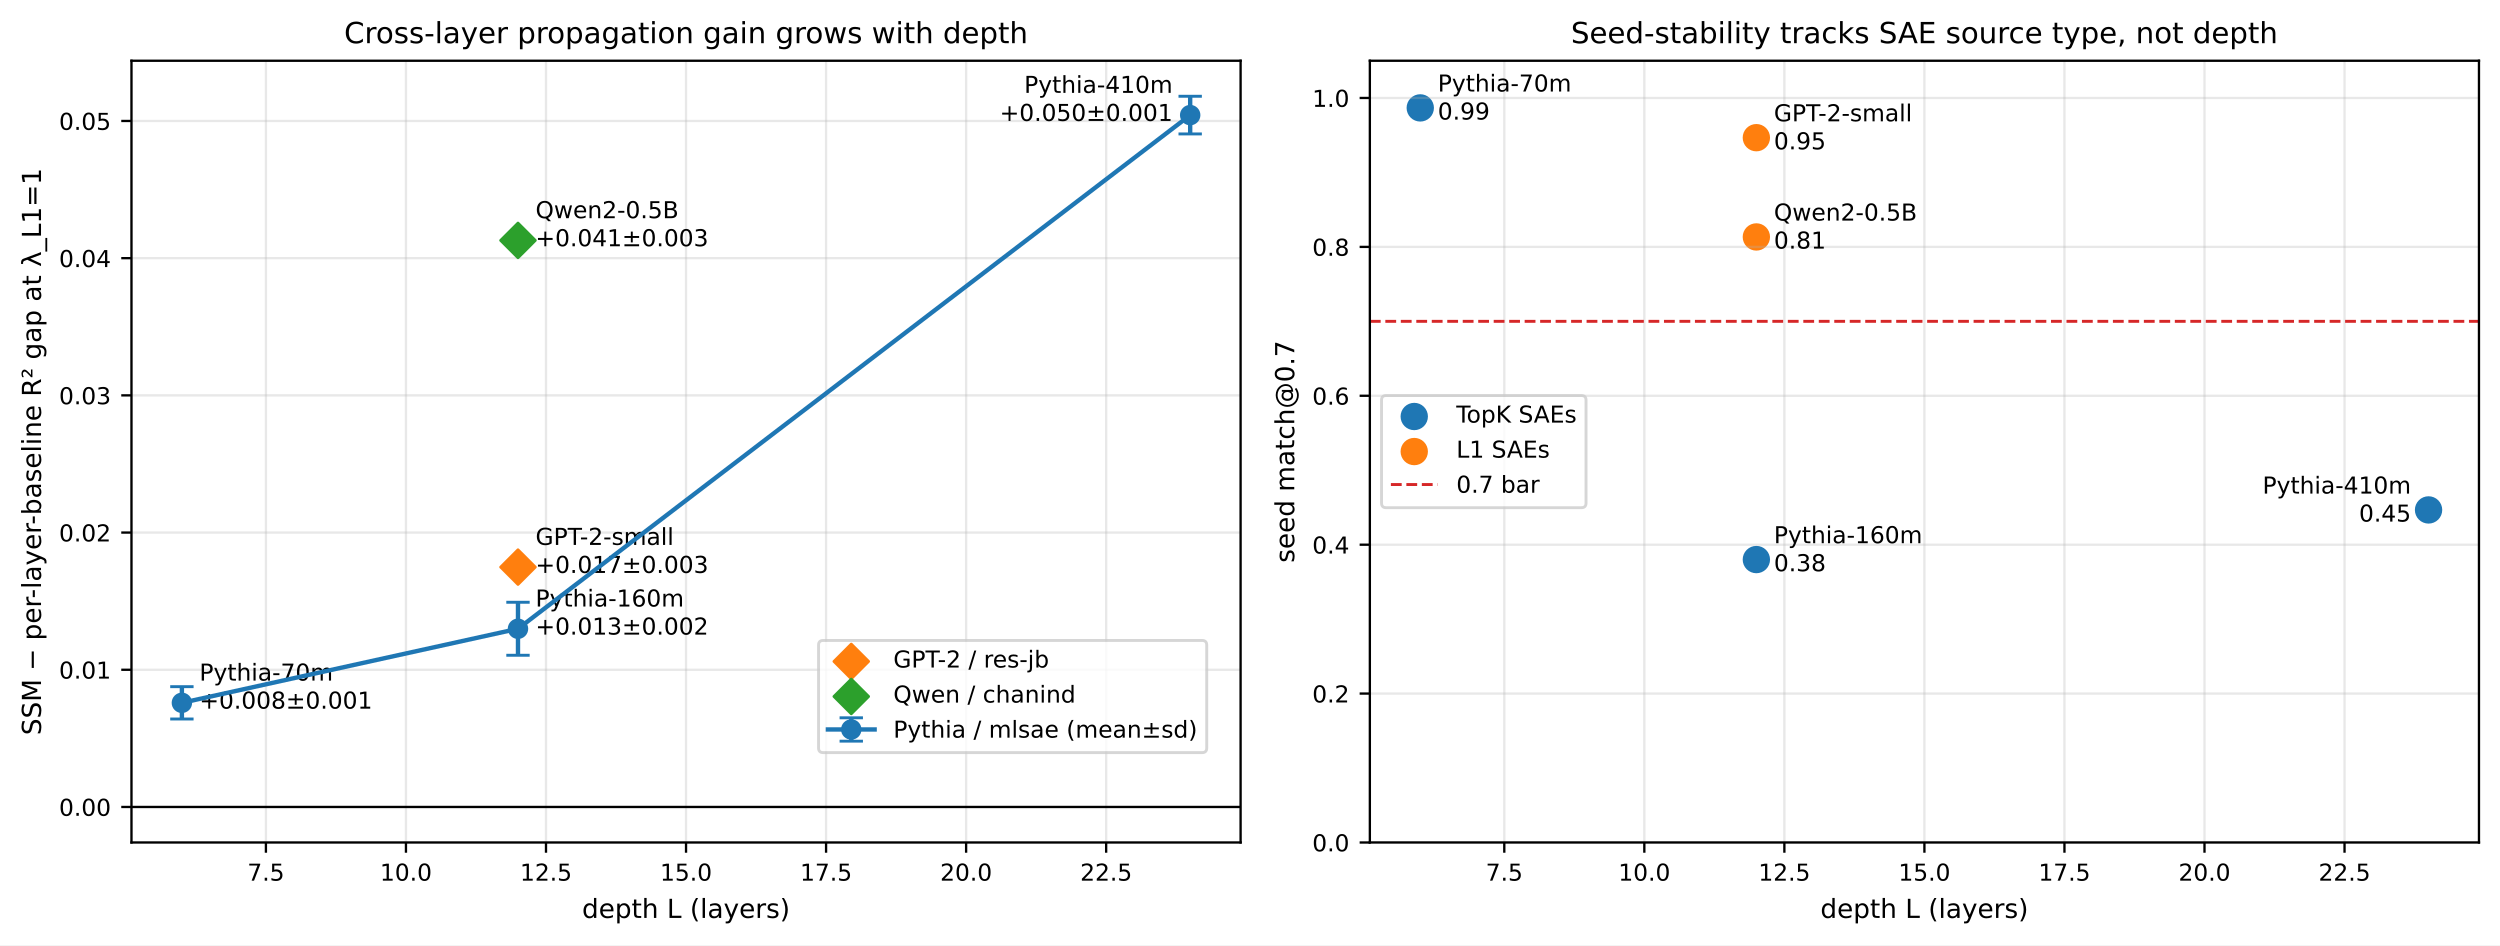
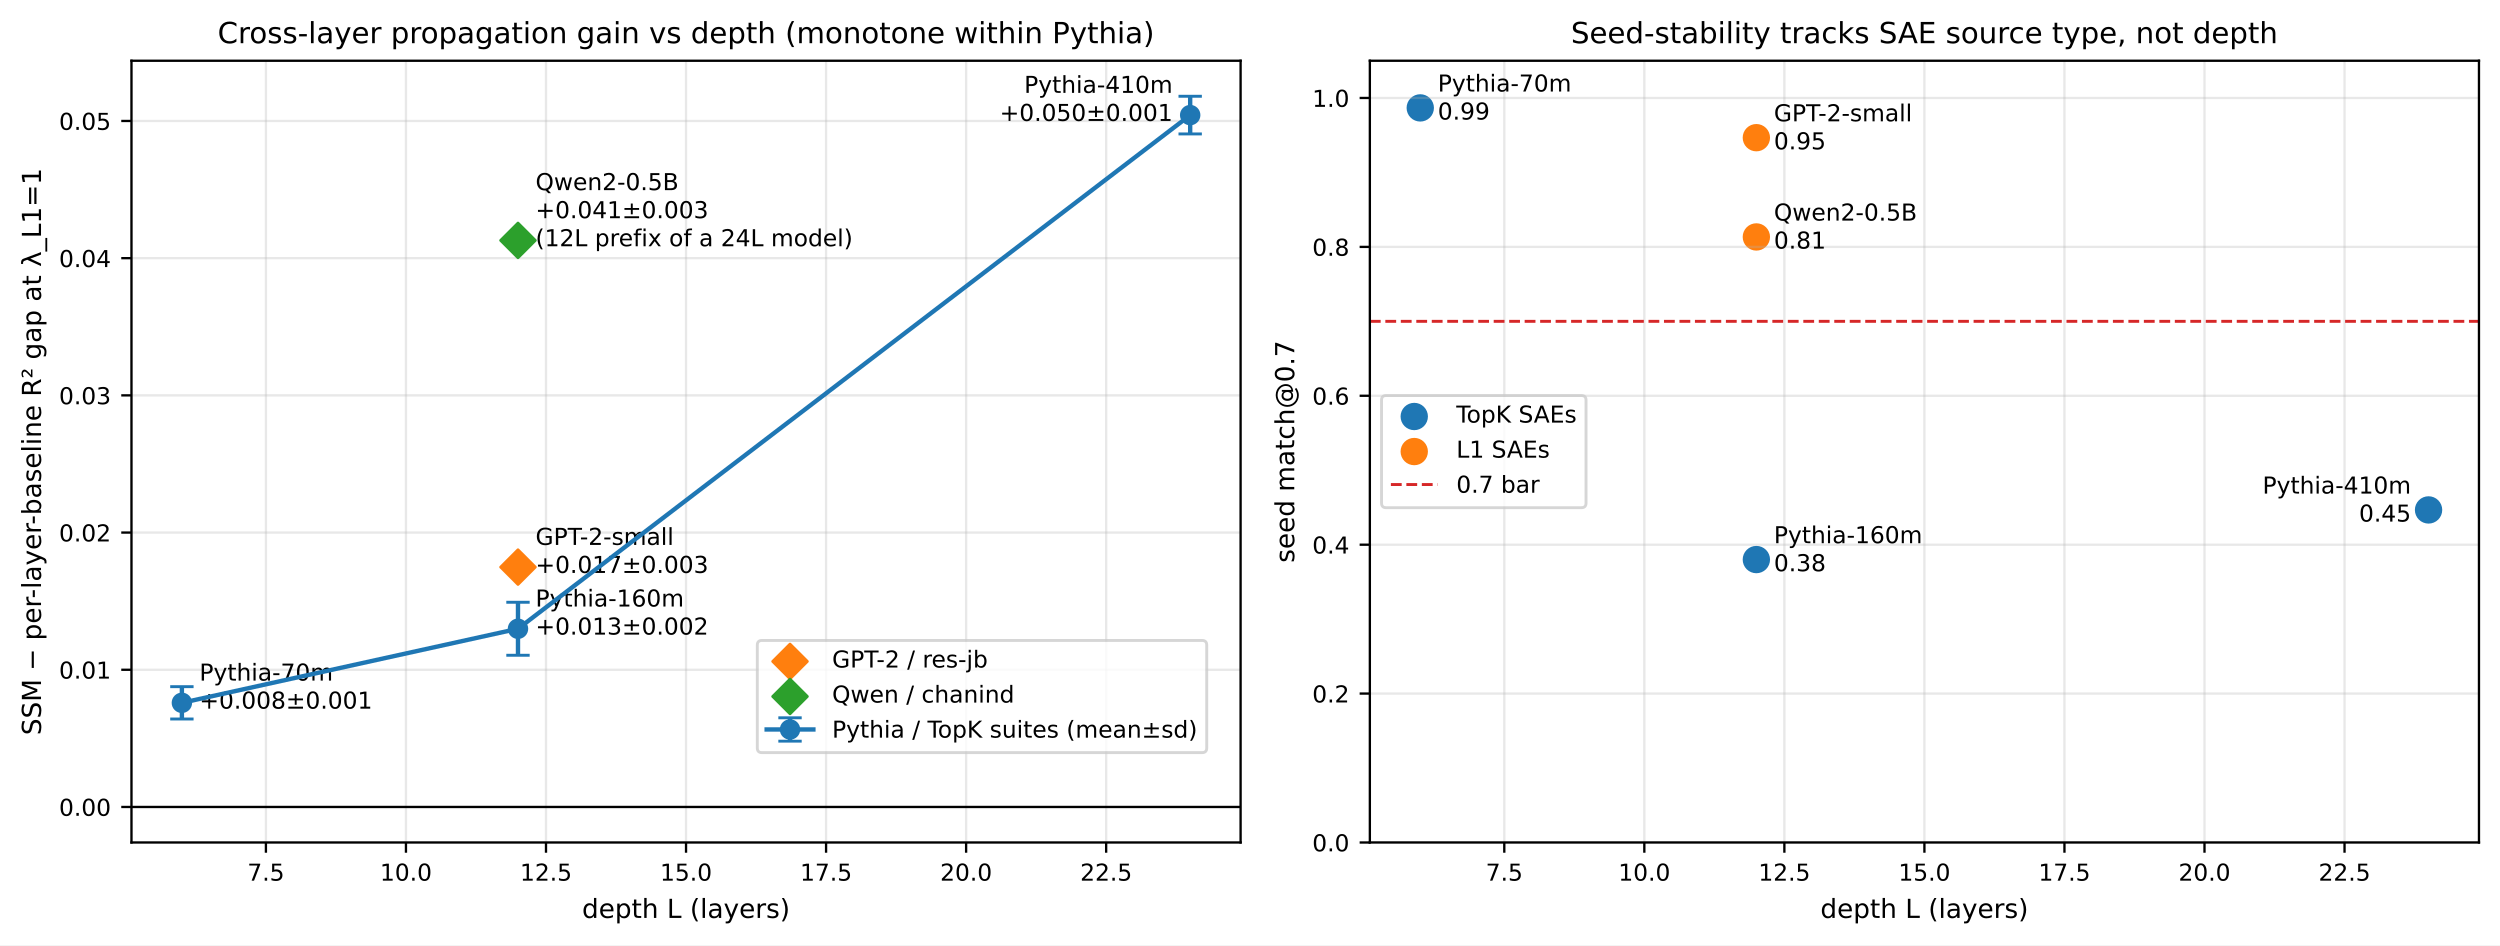
<svg xmlns="http://www.w3.org/2000/svg" xmlns:xlink="http://www.w3.org/1999/xlink" width="855.924pt" height="323.639pt" viewBox="0 0 855.924 323.639" version="1.1">
  <defs>
    <style type="text/css">*{stroke-linejoin: round; stroke-linecap: butt}</style>
  </defs>
  <g id="figure_1">
    <g id="patch_1">
      <path d="M 0 323.639  L 855.924 323.639  L 855.924 0  L 0 0  z " style="fill: #ffffff" />
    </g>
    <g id="axes_1">
      <g id="patch_2">
        <path d="M 45.013 288.439  L 424.742 288.439  L 424.742 20.798  L 45.013 20.798  z " style="fill: #ffffff" />
      </g>
      <g id="matplotlib.axis_1">
        <g id="xtick_1">
          <g id="line2d_1">
            <path d="M 91.041 288.439  L 91.041 20.798  " clip-path="url(#pa5ea09bfef)" style="fill: none; stroke: #b0b0b0; stroke-opacity: 0.3; stroke-width: 0.8; stroke-linecap: square" />
          </g>
          <g id="line2d_2">
            <defs>
              <path id="m513581c044" d="M 0 0  L 0 3.5  " style="stroke: #000000; stroke-width: 0.8" />
            </defs>
            <g>
              <use xlink:href="#m513581c044" x="91.041" y="288.439" style="stroke: #000000; stroke-width: 0.8" />
            </g>
          </g>
          <g id="text_1">
            <text style="font-size: 8px; font-family: 'DejaVu Sans', 'Bitstream Vera Sans', 'Computer Modern Sans Serif', 'Lucida Grande', 'Verdana', 'Geneva', 'Lucid', 'Arial', 'Helvetica', 'Avant Garde', sans-serif; text-anchor: middle" x="91.041" y="301.517" transform="rotate(-0 91.04094 301.5168)">7.5</text>
          </g>
        </g>
        <g id="xtick_2">
          <g id="line2d_3">
            <path d="M 138.986 288.439  L 138.986 20.798  " clip-path="url(#pa5ea09bfef)" style="fill: none; stroke: #b0b0b0; stroke-opacity: 0.3; stroke-width: 0.8; stroke-linecap: square" />
          </g>
          <g id="line2d_4">
            <g>
              <use xlink:href="#m513581c044" x="138.986" y="288.439" style="stroke: #000000; stroke-width: 0.8" />
            </g>
          </g>
          <g id="text_2">
            <text style="font-size: 8px; font-family: 'DejaVu Sans', 'Bitstream Vera Sans', 'Computer Modern Sans Serif', 'Lucida Grande', 'Verdana', 'Geneva', 'Lucid', 'Arial', 'Helvetica', 'Avant Garde', sans-serif; text-anchor: middle" x="138.986" y="301.517" transform="rotate(-0 138.9865 301.5168)">10.0</text>
          </g>
        </g>
        <g id="xtick_3">
          <g id="line2d_5">
            <path d="M 186.932 288.439  L 186.932 20.798  " clip-path="url(#pa5ea09bfef)" style="fill: none; stroke: #b0b0b0; stroke-opacity: 0.3; stroke-width: 0.8; stroke-linecap: square" />
          </g>
          <g id="line2d_6">
            <g>
              <use xlink:href="#m513581c044" x="186.932" y="288.439" style="stroke: #000000; stroke-width: 0.8" />
            </g>
          </g>
          <g id="text_3">
            <text style="font-size: 8px; font-family: 'DejaVu Sans', 'Bitstream Vera Sans', 'Computer Modern Sans Serif', 'Lucida Grande', 'Verdana', 'Geneva', 'Lucid', 'Arial', 'Helvetica', 'Avant Garde', sans-serif; text-anchor: middle" x="186.932" y="301.517" transform="rotate(-0 186.932 301.5168)">12.5</text>
          </g>
        </g>
        <g id="xtick_4">
          <g id="line2d_7">
            <path d="M 234.878 288.439  L 234.878 20.798  " clip-path="url(#pa5ea09bfef)" style="fill: none; stroke: #b0b0b0; stroke-opacity: 0.3; stroke-width: 0.8; stroke-linecap: square" />
          </g>
          <g id="line2d_8">
            <g>
              <use xlink:href="#m513581c044" x="234.878" y="288.439" style="stroke: #000000; stroke-width: 0.8" />
            </g>
          </g>
          <g id="text_4">
            <text style="font-size: 8px; font-family: 'DejaVu Sans', 'Bitstream Vera Sans', 'Computer Modern Sans Serif', 'Lucida Grande', 'Verdana', 'Geneva', 'Lucid', 'Arial', 'Helvetica', 'Avant Garde', sans-serif; text-anchor: middle" x="234.878" y="301.517" transform="rotate(-0 234.8776 301.5168)">15.0</text>
          </g>
        </g>
        <g id="xtick_5">
          <g id="line2d_9">
            <path d="M 282.823 288.439  L 282.823 20.798  " clip-path="url(#pa5ea09bfef)" style="fill: none; stroke: #b0b0b0; stroke-opacity: 0.3; stroke-width: 0.8; stroke-linecap: square" />
          </g>
          <g id="line2d_10">
            <g>
              <use xlink:href="#m513581c044" x="282.823" y="288.439" style="stroke: #000000; stroke-width: 0.8" />
            </g>
          </g>
          <g id="text_5">
            <text style="font-size: 8px; font-family: 'DejaVu Sans', 'Bitstream Vera Sans', 'Computer Modern Sans Serif', 'Lucida Grande', 'Verdana', 'Geneva', 'Lucid', 'Arial', 'Helvetica', 'Avant Garde', sans-serif; text-anchor: middle" x="282.823" y="301.517" transform="rotate(-0 282.8232 301.5168)">17.5</text>
          </g>
        </g>
        <g id="xtick_6">
          <g id="line2d_11">
            <path d="M 330.769 288.439  L 330.769 20.798  " clip-path="url(#pa5ea09bfef)" style="fill: none; stroke: #b0b0b0; stroke-opacity: 0.3; stroke-width: 0.8; stroke-linecap: square" />
          </g>
          <g id="line2d_12">
            <g>
              <use xlink:href="#m513581c044" x="330.769" y="288.439" style="stroke: #000000; stroke-width: 0.8" />
            </g>
          </g>
          <g id="text_6">
            <text style="font-size: 8px; font-family: 'DejaVu Sans', 'Bitstream Vera Sans', 'Computer Modern Sans Serif', 'Lucida Grande', 'Verdana', 'Geneva', 'Lucid', 'Arial', 'Helvetica', 'Avant Garde', sans-serif; text-anchor: middle" x="330.769" y="301.517" transform="rotate(-0 330.7687 301.5168)">20.0</text>
          </g>
        </g>
        <g id="xtick_7">
          <g id="line2d_13">
            <path d="M 378.714 288.439  L 378.714 20.798  " clip-path="url(#pa5ea09bfef)" style="fill: none; stroke: #b0b0b0; stroke-opacity: 0.3; stroke-width: 0.8; stroke-linecap: square" />
          </g>
          <g id="line2d_14">
            <g>
              <use xlink:href="#m513581c044" x="378.714" y="288.439" style="stroke: #000000; stroke-width: 0.8" />
            </g>
          </g>
          <g id="text_7">
            <text style="font-size: 8px; font-family: 'DejaVu Sans', 'Bitstream Vera Sans', 'Computer Modern Sans Serif', 'Lucida Grande', 'Verdana', 'Geneva', 'Lucid', 'Arial', 'Helvetica', 'Avant Garde', sans-serif; text-anchor: middle" x="378.714" y="301.517" transform="rotate(-0 378.7143 301.5168)">22.5</text>
          </g>
        </g>
        <g id="text_8">
          <text style="font-size: 9px; font-family: 'DejaVu Sans', 'Bitstream Vera Sans', 'Computer Modern Sans Serif', 'Lucida Grande', 'Verdana', 'Geneva', 'Lucid', 'Arial', 'Helvetica', 'Avant Garde', sans-serif; text-anchor: middle" x="234.878" y="314.277" transform="rotate(-0 234.8776 314.2773)">depth L (layers)</text>
        </g>
      </g>
      <g id="matplotlib.axis_2">
        <g id="ytick_1">
          <g id="line2d_15">
            <path d="M 45.013 276.273  L 424.742 276.273  " clip-path="url(#pa5ea09bfef)" style="fill: none; stroke: #b0b0b0; stroke-opacity: 0.3; stroke-width: 0.8; stroke-linecap: square" />
          </g>
          <g id="line2d_16">
            <defs>
              <path id="m32dd1cf0d6" d="M 0 0  L -3.5 0  " style="stroke: #000000; stroke-width: 0.8" />
            </defs>
            <g>
              <use xlink:href="#m32dd1cf0d6" x="45.013" y="276.273" style="stroke: #000000; stroke-width: 0.8" />
            </g>
          </g>
          <g id="text_9">
            <text style="font-size: 8px; font-family: 'DejaVu Sans', 'Bitstream Vera Sans', 'Computer Modern Sans Serif', 'Lucida Grande', 'Verdana', 'Geneva', 'Lucid', 'Arial', 'Helvetica', 'Avant Garde', sans-serif; text-anchor: end" x="38.013" y="279.312" transform="rotate(-0 38.0132 279.3123)">0.00</text>
          </g>
        </g>
        <g id="ytick_2">
          <g id="line2d_17">
            <path d="M 45.013 229.303  L 424.742 229.303  " clip-path="url(#pa5ea09bfef)" style="fill: none; stroke: #b0b0b0; stroke-opacity: 0.3; stroke-width: 0.8; stroke-linecap: square" />
          </g>
          <g id="line2d_18">
            <g>
              <use xlink:href="#m32dd1cf0d6" x="45.013" y="229.303" style="stroke: #000000; stroke-width: 0.8" />
            </g>
          </g>
          <g id="text_10">
            <text style="font-size: 8px; font-family: 'DejaVu Sans', 'Bitstream Vera Sans', 'Computer Modern Sans Serif', 'Lucida Grande', 'Verdana', 'Geneva', 'Lucid', 'Arial', 'Helvetica', 'Avant Garde', sans-serif; text-anchor: end" x="38.013" y="232.342" transform="rotate(-0 38.0132 232.3422)">0.01</text>
          </g>
        </g>
        <g id="ytick_3">
          <g id="line2d_19">
            <path d="M 45.013 182.333  L 424.742 182.333  " clip-path="url(#pa5ea09bfef)" style="fill: none; stroke: #b0b0b0; stroke-opacity: 0.3; stroke-width: 0.8; stroke-linecap: square" />
          </g>
          <g id="line2d_20">
            <g>
              <use xlink:href="#m32dd1cf0d6" x="45.013" y="182.333" style="stroke: #000000; stroke-width: 0.8" />
            </g>
          </g>
          <g id="text_11">
            <text style="font-size: 8px; font-family: 'DejaVu Sans', 'Bitstream Vera Sans', 'Computer Modern Sans Serif', 'Lucida Grande', 'Verdana', 'Geneva', 'Lucid', 'Arial', 'Helvetica', 'Avant Garde', sans-serif; text-anchor: end" x="38.013" y="185.372" transform="rotate(-0 38.0132 185.3722)">0.02</text>
          </g>
        </g>
        <g id="ytick_4">
          <g id="line2d_21">
            <path d="M 45.013 135.363  L 424.742 135.363  " clip-path="url(#pa5ea09bfef)" style="fill: none; stroke: #b0b0b0; stroke-opacity: 0.3; stroke-width: 0.8; stroke-linecap: square" />
          </g>
          <g id="line2d_22">
            <g>
              <use xlink:href="#m32dd1cf0d6" x="45.013" y="135.363" style="stroke: #000000; stroke-width: 0.8" />
            </g>
          </g>
          <g id="text_12">
            <text style="font-size: 8px; font-family: 'DejaVu Sans', 'Bitstream Vera Sans', 'Computer Modern Sans Serif', 'Lucida Grande', 'Verdana', 'Geneva', 'Lucid', 'Arial', 'Helvetica', 'Avant Garde', sans-serif; text-anchor: end" x="38.013" y="138.402" transform="rotate(-0 38.0132 138.4022)">0.03</text>
          </g>
        </g>
        <g id="ytick_5">
          <g id="line2d_23">
            <path d="M 45.013 88.393  L 424.742 88.393  " clip-path="url(#pa5ea09bfef)" style="fill: none; stroke: #b0b0b0; stroke-opacity: 0.3; stroke-width: 0.8; stroke-linecap: square" />
          </g>
          <g id="line2d_24">
            <g>
              <use xlink:href="#m32dd1cf0d6" x="45.013" y="88.393" style="stroke: #000000; stroke-width: 0.8" />
            </g>
          </g>
          <g id="text_13">
            <text style="font-size: 8px; font-family: 'DejaVu Sans', 'Bitstream Vera Sans', 'Computer Modern Sans Serif', 'Lucida Grande', 'Verdana', 'Geneva', 'Lucid', 'Arial', 'Helvetica', 'Avant Garde', sans-serif; text-anchor: end" x="38.013" y="91.432" transform="rotate(-0 38.0132 91.43219)">0.04</text>
          </g>
        </g>
        <g id="ytick_6">
          <g id="line2d_25">
            <path d="M 45.013 41.423  L 424.742 41.423  " clip-path="url(#pa5ea09bfef)" style="fill: none; stroke: #b0b0b0; stroke-opacity: 0.3; stroke-width: 0.8; stroke-linecap: square" />
          </g>
          <g id="line2d_26">
            <g>
              <use xlink:href="#m32dd1cf0d6" x="45.013" y="41.423" style="stroke: #000000; stroke-width: 0.8" />
            </g>
          </g>
          <g id="text_14">
            <text style="font-size: 8px; font-family: 'DejaVu Sans', 'Bitstream Vera Sans', 'Computer Modern Sans Serif', 'Lucida Grande', 'Verdana', 'Geneva', 'Lucid', 'Arial', 'Helvetica', 'Avant Garde', sans-serif; text-anchor: end" x="38.013" y="44.462" transform="rotate(-0 38.0132 44.46216)">0.05</text>
          </g>
        </g>
        <g id="text_15">
          <text style="font-size: 9px; font-family: 'DejaVu Sans', 'Bitstream Vera Sans', 'Computer Modern Sans Serif', 'Lucida Grande', 'Verdana', 'Geneva', 'Lucid', 'Arial', 'Helvetica', 'Avant Garde', sans-serif; text-anchor: middle" x="14.039" y="154.619" transform="rotate(-90 14.03859 154.6186)">SSM − per-layer-baseline R² gap at λ_L1=1</text>
        </g>
      </g>
      <g id="line2d_27">
        <path d="M 45.013 276.273  L 424.742 276.273  " clip-path="url(#pa5ea09bfef)" style="fill: none; stroke: #000000; stroke-width: 0.8; stroke-linecap: square" />
      </g>
      <g id="patch_3">
        <path d="M 45.013 288.439  L 45.013 20.798  " style="fill: none; stroke: #000000; stroke-width: 0.8; stroke-linejoin: miter; stroke-linecap: square" />
      </g>
      <g id="patch_4">
        <path d="M 424.742 288.439  L 424.742 20.798  " style="fill: none; stroke: #000000; stroke-width: 0.8; stroke-linejoin: miter; stroke-linecap: square" />
      </g>
      <g id="patch_5">
        <path d="M 45.013 288.439  L 424.742 288.439  " style="fill: none; stroke: #000000; stroke-width: 0.8; stroke-linejoin: miter; stroke-linecap: square" />
      </g>
      <g id="patch_6">
        <path d="M 45.013 20.798  L 424.742 20.798  " style="fill: none; stroke: #000000; stroke-width: 0.8; stroke-linejoin: miter; stroke-linecap: square" />
      </g>
      <g id="LineCollection_1">
        <path d="M 62.274 246.16  L 62.274 235.085  " clip-path="url(#pa5ea09bfef)" style="fill: none; stroke: #1f77b4; stroke-width: 1.5" />
        <path d="M 177.343 224.342  L 177.343 206.193  " clip-path="url(#pa5ea09bfef)" style="fill: none; stroke: #1f77b4; stroke-width: 1.5" />
        <path d="M 407.482 45.85  L 407.482 32.964  " clip-path="url(#pa5ea09bfef)" style="fill: none; stroke: #1f77b4; stroke-width: 1.5" />
      </g>
      <g id="line2d_28">
        <defs>
          <path id="m0ebf2814c3" d="M 4 0  L -4 -0  " style="stroke: #1f77b4" />
        </defs>
        <g clip-path="url(#pa5ea09bfef)">
          <use xlink:href="#m0ebf2814c3" x="62.274" y="246.16" style="fill: #1f77b4; stroke: #1f77b4" />
          <use xlink:href="#m0ebf2814c3" x="177.343" y="224.342" style="fill: #1f77b4; stroke: #1f77b4" />
          <use xlink:href="#m0ebf2814c3" x="407.482" y="45.85" style="fill: #1f77b4; stroke: #1f77b4" />
        </g>
      </g>
      <g id="line2d_29">
        <g clip-path="url(#pa5ea09bfef)">
          <use xlink:href="#m0ebf2814c3" x="62.274" y="235.085" style="fill: #1f77b4; stroke: #1f77b4" />
          <use xlink:href="#m0ebf2814c3" x="177.343" y="206.193" style="fill: #1f77b4; stroke: #1f77b4" />
          <use xlink:href="#m0ebf2814c3" x="407.482" y="32.964" style="fill: #1f77b4; stroke: #1f77b4" />
        </g>
      </g>
      <g id="text_16">
        <text style="font-size: 8px; font-family: 'DejaVu Sans', 'Bitstream Vera Sans', 'Computer Modern Sans Serif', 'Lucida Grande', 'Verdana', 'Geneva', 'Lucid', 'Arial', 'Helvetica', 'Avant Garde', sans-serif" transform="translate(68.2736 233.0206)">Pythia-70m</text>
        <text style="font-size: 8px; font-family: 'DejaVu Sans', 'Bitstream Vera Sans', 'Computer Modern Sans Serif', 'Lucida Grande', 'Verdana', 'Geneva', 'Lucid', 'Arial', 'Helvetica', 'Avant Garde', sans-serif" transform="translate(68.2736 242.6222)">+0.008±0.001</text>
      </g>
      <g id="text_17">
        <text style="font-size: 8px; font-family: 'DejaVu Sans', 'Bitstream Vera Sans', 'Computer Modern Sans Serif', 'Lucida Grande', 'Verdana', 'Geneva', 'Lucid', 'Arial', 'Helvetica', 'Avant Garde', sans-serif" transform="translate(183.3429 186.5589)">GPT-2-small</text>
        <text style="font-size: 8px; font-family: 'DejaVu Sans', 'Bitstream Vera Sans', 'Computer Modern Sans Serif', 'Lucida Grande', 'Verdana', 'Geneva', 'Lucid', 'Arial', 'Helvetica', 'Avant Garde', sans-serif" transform="translate(183.3429 196.1605)">+0.017±0.003</text>
      </g>
      <g id="text_18">
        <text style="font-size: 8px; font-family: 'DejaVu Sans', 'Bitstream Vera Sans', 'Computer Modern Sans Serif', 'Lucida Grande', 'Verdana', 'Geneva', 'Lucid', 'Arial', 'Helvetica', 'Avant Garde', sans-serif" transform="translate(183.3429 207.666)">Pythia-160m</text>
        <text style="font-size: 8px; font-family: 'DejaVu Sans', 'Bitstream Vera Sans', 'Computer Modern Sans Serif', 'Lucida Grande', 'Verdana', 'Geneva', 'Lucid', 'Arial', 'Helvetica', 'Avant Garde', sans-serif" transform="translate(183.3429 217.2676)">+0.013±0.002</text>
      </g>
      <g id="text_19">
-         <text style="font-size: 8px; font-family: 'DejaVu Sans', 'Bitstream Vera Sans', 'Computer Modern Sans Serif', 'Lucida Grande', 'Verdana', 'Geneva', 'Lucid', 'Arial', 'Helvetica', 'Avant Garde', sans-serif" transform="translate(183.3429 74.70632)">Qwen2-0.5B</text>
-         <text style="font-size: 8px; font-family: 'DejaVu Sans', 'Bitstream Vera Sans', 'Computer Modern Sans Serif', 'Lucida Grande', 'Verdana', 'Geneva', 'Lucid', 'Arial', 'Helvetica', 'Avant Garde', sans-serif" transform="translate(183.3429 84.30788)">+0.041±0.003</text>
+         <text style="font-size: 8px; font-family: 'DejaVu Sans', 'Bitstream Vera Sans', 'Computer Modern Sans Serif', 'Lucida Grande', 'Verdana', 'Geneva', 'Lucid', 'Arial', 'Helvetica', 'Avant Garde', sans-serif" transform="translate(183.3429 65.10413)">Qwen2-0.5B</text>
+         <text style="font-size: 8px; font-family: 'DejaVu Sans', 'Bitstream Vera Sans', 'Computer Modern Sans Serif', 'Lucida Grande', 'Verdana', 'Geneva', 'Lucid', 'Arial', 'Helvetica', 'Avant Garde', sans-serif" transform="translate(183.3429 74.70569)">+0.041±0.003</text>
+         <text style="font-size: 8px; font-family: 'DejaVu Sans', 'Bitstream Vera Sans', 'Computer Modern Sans Serif', 'Lucida Grande', 'Verdana', 'Geneva', 'Lucid', 'Arial', 'Helvetica', 'Avant Garde', sans-serif" transform="translate(183.3429 84.30788)">(12L prefix of a 24L model)</text>
      </g>
      <g id="text_20">
        <text style="font-size: 8px; font-family: 'DejaVu Sans', 'Bitstream Vera Sans', 'Computer Modern Sans Serif', 'Lucida Grande', 'Verdana', 'Geneva', 'Lucid', 'Arial', 'Helvetica', 'Avant Garde', sans-serif" transform="translate(350.6429 31.80562)">Pythia-410m</text>
        <text style="font-size: 8px; font-family: 'DejaVu Sans', 'Bitstream Vera Sans', 'Computer Modern Sans Serif', 'Lucida Grande', 'Verdana', 'Geneva', 'Lucid', 'Arial', 'Helvetica', 'Avant Garde', sans-serif" transform="translate(342.2691 41.40718)">+0.050±0.001</text>
      </g>
      <g id="text_21">
-         <text style="font-size: 10px; font-family: 'DejaVu Sans', 'Bitstream Vera Sans', 'Computer Modern Sans Serif', 'Lucida Grande', 'Verdana', 'Geneva', 'Lucid', 'Arial', 'Helvetica', 'Avant Garde', sans-serif; text-anchor: middle" x="234.878" y="14.798" transform="rotate(-0 234.8776 14.79844)">Cross-layer propagation gain grows with depth</text>
+         <text style="font-size: 10px; font-family: 'DejaVu Sans', 'Bitstream Vera Sans', 'Computer Modern Sans Serif', 'Lucida Grande', 'Verdana', 'Geneva', 'Lucid', 'Arial', 'Helvetica', 'Avant Garde', sans-serif; text-anchor: middle" x="234.878" y="14.798" transform="rotate(-0 234.8776 14.79844)">Cross-layer propagation gain vs depth (monotone within Pythia)</text>
      </g>
      <g id="line2d_30">
        <path d="M 62.274 240.622  L 177.343 215.268  L 407.482 39.407  " clip-path="url(#pa5ea09bfef)" style="fill: none; stroke: #1f77b4; stroke-width: 1.5; stroke-linecap: square" />
        <defs>
          <path id="m7bdcd54610" d="M 0 3  C 0.796 3 1.559 2.684 2.121 2.121  C 2.684 1.559 3 0.796 3 0  C 3 -0.796 2.684 -1.559 2.121 -2.121  C 1.559 -2.684 0.796 -3 0 -3  C -0.796 -3 -1.559 -2.684 -2.121 -2.121  C -2.684 -1.559 -3 -0.796 -3 0  C -3 0.796 -2.684 1.559 -2.121 2.121  C -1.559 2.684 -0.796 3 0 3  z " style="stroke: #1f77b4" />
        </defs>
        <g clip-path="url(#pa5ea09bfef)">
          <use xlink:href="#m7bdcd54610" x="62.274" y="240.622" style="fill: #1f77b4; stroke: #1f77b4" />
          <use xlink:href="#m7bdcd54610" x="177.343" y="215.268" style="fill: #1f77b4; stroke: #1f77b4" />
          <use xlink:href="#m7bdcd54610" x="407.482" y="39.407" style="fill: #1f77b4; stroke: #1f77b4" />
        </g>
      </g>
      <g id="PathCollection_1">
        <defs>
          <path id="m3d00a9c69f" d="M -0 5.916  L 5.916 0  L 0 -5.916  L -5.916 -0  z " style="stroke: #ff7f0e" />
        </defs>
        <g clip-path="url(#pa5ea09bfef)">
          <use xlink:href="#m3d00a9c69f" x="177.343" y="194.16" style="fill: #ff7f0e; stroke: #ff7f0e" />
        </g>
      </g>
      <g id="PathCollection_2">
        <defs>
          <path id="m84ecd33166" d="M -0 5.916  L 5.916 0  L 0 -5.916  L -5.916 -0  z " style="stroke: #2ca02c" />
        </defs>
        <g clip-path="url(#pa5ea09bfef)">
          <use xlink:href="#m84ecd33166" x="177.343" y="82.308" style="fill: #2ca02c; stroke: #2ca02c" />
        </g>
      </g>
      <g id="legend_1">
        <g id="patch_7">
-           <path d="M 281.847 257.675  L 411.547 257.675  Q 413.147 257.675 413.147 256.075  L 413.147 220.873  Q 413.147 219.273 411.547 219.273  L 281.847 219.273  Q 280.247 219.273 280.247 220.873  L 280.247 256.075  Q 280.247 257.675 281.847 257.675  z " style="fill: #ffffff; opacity: 0.8; stroke: #cccccc; stroke-linejoin: miter" />
+           <path d="M 260.879 257.675  L 411.547 257.675  Q 413.147 257.675 413.147 256.075  L 413.147 220.873  Q 413.147 219.273 411.547 219.273  L 260.879 219.273  Q 259.279 219.273 259.279 220.873  L 259.279 256.075  Q 259.279 257.675 260.879 257.675  z " style="fill: #ffffff; opacity: 0.8; stroke: #cccccc; stroke-linejoin: miter" />
        </g>
        <g id="PathCollection_3">
          <g>
-             <use xlink:href="#m3d00a9c69f" x="291.447" y="226.452" style="fill: #ff7f0e; stroke: #ff7f0e" />
+             <use xlink:href="#m3d00a9c69f" x="270.479" y="226.452" style="fill: #ff7f0e; stroke: #ff7f0e" />
          </g>
        </g>
        <g id="text_22">
-           <text style="font-size: 8px; font-family: 'DejaVu Sans', 'Bitstream Vera Sans', 'Computer Modern Sans Serif', 'Lucida Grande', 'Verdana', 'Geneva', 'Lucid', 'Arial', 'Helvetica', 'Avant Garde', sans-serif; text-anchor: start" x="305.847" y="228.552" transform="rotate(-0 305.8474 228.5515)">GPT-2 / res-jb</text>
+           <text style="font-size: 8px; font-family: 'DejaVu Sans', 'Bitstream Vera Sans', 'Computer Modern Sans Serif', 'Lucida Grande', 'Verdana', 'Geneva', 'Lucid', 'Arial', 'Helvetica', 'Avant Garde', sans-serif; text-anchor: start" x="284.879" y="228.552" transform="rotate(-0 284.8787 228.5515)">GPT-2 / res-jb</text>
        </g>
        <g id="PathCollection_4">
          <g>
-             <use xlink:href="#m84ecd33166" x="291.447" y="238.452" style="fill: #2ca02c; stroke: #2ca02c" />
+             <use xlink:href="#m84ecd33166" x="270.479" y="238.452" style="fill: #2ca02c; stroke: #2ca02c" />
          </g>
        </g>
        <g id="text_23">
-           <text style="font-size: 8px; font-family: 'DejaVu Sans', 'Bitstream Vera Sans', 'Computer Modern Sans Serif', 'Lucida Grande', 'Verdana', 'Geneva', 'Lucid', 'Arial', 'Helvetica', 'Avant Garde', sans-serif; text-anchor: start" x="305.847" y="240.552" transform="rotate(-0 305.8474 240.5521)">Qwen / chanind</text>
+           <text style="font-size: 8px; font-family: 'DejaVu Sans', 'Bitstream Vera Sans', 'Computer Modern Sans Serif', 'Lucida Grande', 'Verdana', 'Geneva', 'Lucid', 'Arial', 'Helvetica', 'Avant Garde', sans-serif; text-anchor: start" x="284.879" y="240.552" transform="rotate(-0 284.8787 240.5521)">Qwen / chanind</text>
        </g>
        <g id="LineCollection_2">
-           <path d="M 291.447 253.753  L 291.447 245.753  " style="fill: none; stroke: #1f77b4; stroke-width: 1.5" />
+           <path d="M 270.479 253.753  L 270.479 245.753  " style="fill: none; stroke: #1f77b4; stroke-width: 1.5" />
        </g>
        <g id="line2d_31">
          <g>
-             <use xlink:href="#m0ebf2814c3" x="291.447" y="253.753" style="fill: #1f77b4; stroke: #1f77b4" />
+             <use xlink:href="#m0ebf2814c3" x="270.479" y="253.753" style="fill: #1f77b4; stroke: #1f77b4" />
          </g>
        </g>
        <g id="line2d_32">
          <g>
-             <use xlink:href="#m0ebf2814c3" x="291.447" y="245.753" style="fill: #1f77b4; stroke: #1f77b4" />
+             <use xlink:href="#m0ebf2814c3" x="270.479" y="245.753" style="fill: #1f77b4; stroke: #1f77b4" />
          </g>
        </g>
        <g id="line2d_33">
-           <path d="M 283.447 249.753  L 299.447 249.753  " style="fill: none; stroke: #1f77b4; stroke-width: 1.5; stroke-linecap: square" />
+           <path d="M 262.479 249.753  L 278.479 249.753  " style="fill: none; stroke: #1f77b4; stroke-width: 1.5; stroke-linecap: square" />
        </g>
        <g id="line2d_34">
          <g>
-             <use xlink:href="#m7bdcd54610" x="291.447" y="249.753" style="fill: #1f77b4; stroke: #1f77b4" />
+             <use xlink:href="#m7bdcd54610" x="270.479" y="249.753" style="fill: #1f77b4; stroke: #1f77b4" />
          </g>
        </g>
        <g id="text_24">
-           <text style="font-size: 8px; font-family: 'DejaVu Sans', 'Bitstream Vera Sans', 'Computer Modern Sans Serif', 'Lucida Grande', 'Verdana', 'Geneva', 'Lucid', 'Arial', 'Helvetica', 'Avant Garde', sans-serif; text-anchor: start" x="305.847" y="252.553" transform="rotate(-0 305.8474 252.5528)">Pythia / mlsae (mean±sd)</text>
+           <text style="font-size: 8px; font-family: 'DejaVu Sans', 'Bitstream Vera Sans', 'Computer Modern Sans Serif', 'Lucida Grande', 'Verdana', 'Geneva', 'Lucid', 'Arial', 'Helvetica', 'Avant Garde', sans-serif; text-anchor: start" x="284.879" y="252.553" transform="rotate(-0 284.8787 252.5528)">Pythia / TopK suites (mean±sd)</text>
        </g>
      </g>
    </g>
    <g id="axes_2">
      <g id="patch_8">
        <path d="M 468.995 288.439  L 848.724 288.439  L 848.724 20.798  L 468.995 20.798  z " style="fill: #ffffff" />
      </g>
      <g id="PathCollection_5">
        <defs>
          <path id="m6e4ce5ad1b" d="M 0 4.183  C 1.109 4.183 2.174 3.743 2.958 2.958  C 3.743 2.174 4.183 1.109 4.183 0  C 4.183 -1.109 3.743 -2.174 2.958 -2.958  C 2.174 -3.743 1.109 -4.183 0 -4.183  C -1.109 -4.183 -2.174 -3.743 -2.958 -2.958  C -3.743 -2.174 -4.183 -1.109 -4.183 0  C -4.183 1.109 -3.743 2.174 -2.958 2.958  C -2.174 3.743 -1.109 4.183 0 4.183  z " style="stroke: #1f77b4" />
        </defs>
        <g clip-path="url(#p2196a02176)">
          <use xlink:href="#m6e4ce5ad1b" x="486.255" y="36.942" style="fill: #1f77b4; stroke: #1f77b4" />
          <use xlink:href="#m6e4ce5ad1b" x="601.325" y="191.578" style="fill: #1f77b4; stroke: #1f77b4" />
          <use xlink:href="#m6e4ce5ad1b" x="831.463" y="174.585" style="fill: #1f77b4; stroke: #1f77b4" />
        </g>
      </g>
      <g id="PathCollection_6">
        <defs>
          <path id="md97d656ee9" d="M 0 4.183  C 1.109 4.183 2.174 3.743 2.958 2.958  C 3.743 2.174 4.183 1.109 4.183 0  C 4.183 -1.109 3.743 -2.174 2.958 -2.958  C 2.174 -3.743 1.109 -4.183 0 -4.183  C -1.109 -4.183 -2.174 -3.743 -2.958 -2.958  C -3.743 -2.174 -4.183 -1.109 -4.183 0  C -4.183 1.109 -3.743 2.174 -2.958 2.958  C -2.174 3.743 -1.109 4.183 0 4.183  z " style="stroke: #ff7f0e" />
        </defs>
        <g clip-path="url(#p2196a02176)">
          <use xlink:href="#md97d656ee9" x="601.325" y="47.138" style="fill: #ff7f0e; stroke: #ff7f0e" />
          <use xlink:href="#md97d656ee9" x="601.325" y="81.124" style="fill: #ff7f0e; stroke: #ff7f0e" />
        </g>
      </g>
      <g id="matplotlib.axis_3">
        <g id="xtick_8">
          <g id="line2d_35">
            <path d="M 515.023 288.439  L 515.023 20.798  " clip-path="url(#p2196a02176)" style="fill: none; stroke: #b0b0b0; stroke-opacity: 0.3; stroke-width: 0.8; stroke-linecap: square" />
          </g>
          <g id="line2d_36">
            <g>
              <use xlink:href="#m513581c044" x="515.023" y="288.439" style="stroke: #000000; stroke-width: 0.8" />
            </g>
          </g>
          <g id="text_25">
            <text style="font-size: 8px; font-family: 'DejaVu Sans', 'Bitstream Vera Sans', 'Computer Modern Sans Serif', 'Lucida Grande', 'Verdana', 'Geneva', 'Lucid', 'Arial', 'Helvetica', 'Avant Garde', sans-serif; text-anchor: middle" x="515.023" y="301.517" transform="rotate(-0 515.0228 301.5168)">7.5</text>
          </g>
        </g>
        <g id="xtick_9">
          <g id="line2d_37">
            <path d="M 562.968 288.439  L 562.968 20.798  " clip-path="url(#p2196a02176)" style="fill: none; stroke: #b0b0b0; stroke-opacity: 0.3; stroke-width: 0.8; stroke-linecap: square" />
          </g>
          <g id="line2d_38">
            <g>
              <use xlink:href="#m513581c044" x="562.968" y="288.439" style="stroke: #000000; stroke-width: 0.8" />
            </g>
          </g>
          <g id="text_26">
            <text style="font-size: 8px; font-family: 'DejaVu Sans', 'Bitstream Vera Sans', 'Computer Modern Sans Serif', 'Lucida Grande', 'Verdana', 'Geneva', 'Lucid', 'Arial', 'Helvetica', 'Avant Garde', sans-serif; text-anchor: middle" x="562.968" y="301.517" transform="rotate(-0 562.9683 301.5168)">10.0</text>
          </g>
        </g>
        <g id="xtick_10">
          <g id="line2d_39">
            <path d="M 610.914 288.439  L 610.914 20.798  " clip-path="url(#p2196a02176)" style="fill: none; stroke: #b0b0b0; stroke-opacity: 0.3; stroke-width: 0.8; stroke-linecap: square" />
          </g>
          <g id="line2d_40">
            <g>
              <use xlink:href="#m513581c044" x="610.914" y="288.439" style="stroke: #000000; stroke-width: 0.8" />
            </g>
          </g>
          <g id="text_27">
            <text style="font-size: 8px; font-family: 'DejaVu Sans', 'Bitstream Vera Sans', 'Computer Modern Sans Serif', 'Lucida Grande', 'Verdana', 'Geneva', 'Lucid', 'Arial', 'Helvetica', 'Avant Garde', sans-serif; text-anchor: middle" x="610.914" y="301.517" transform="rotate(-0 610.9139 301.5168)">12.5</text>
          </g>
        </g>
        <g id="xtick_11">
          <g id="line2d_41">
            <path d="M 658.859 288.439  L 658.859 20.798  " clip-path="url(#p2196a02176)" style="fill: none; stroke: #b0b0b0; stroke-opacity: 0.3; stroke-width: 0.8; stroke-linecap: square" />
          </g>
          <g id="line2d_42">
            <g>
              <use xlink:href="#m513581c044" x="658.859" y="288.439" style="stroke: #000000; stroke-width: 0.8" />
            </g>
          </g>
          <g id="text_28">
            <text style="font-size: 8px; font-family: 'DejaVu Sans', 'Bitstream Vera Sans', 'Computer Modern Sans Serif', 'Lucida Grande', 'Verdana', 'Geneva', 'Lucid', 'Arial', 'Helvetica', 'Avant Garde', sans-serif; text-anchor: middle" x="658.859" y="301.517" transform="rotate(-0 658.8594 301.5168)">15.0</text>
          </g>
        </g>
        <g id="xtick_12">
          <g id="line2d_43">
            <path d="M 706.805 288.439  L 706.805 20.798  " clip-path="url(#p2196a02176)" style="fill: none; stroke: #b0b0b0; stroke-opacity: 0.3; stroke-width: 0.8; stroke-linecap: square" />
          </g>
          <g id="line2d_44">
            <g>
              <use xlink:href="#m513581c044" x="706.805" y="288.439" style="stroke: #000000; stroke-width: 0.8" />
            </g>
          </g>
          <g id="text_29">
            <text style="font-size: 8px; font-family: 'DejaVu Sans', 'Bitstream Vera Sans', 'Computer Modern Sans Serif', 'Lucida Grande', 'Verdana', 'Geneva', 'Lucid', 'Arial', 'Helvetica', 'Avant Garde', sans-serif; text-anchor: middle" x="706.805" y="301.517" transform="rotate(-0 706.805 301.5168)">17.5</text>
          </g>
        </g>
        <g id="xtick_13">
          <g id="line2d_45">
            <path d="M 754.751 288.439  L 754.751 20.798  " clip-path="url(#p2196a02176)" style="fill: none; stroke: #b0b0b0; stroke-opacity: 0.3; stroke-width: 0.8; stroke-linecap: square" />
          </g>
          <g id="line2d_46">
            <g>
              <use xlink:href="#m513581c044" x="754.751" y="288.439" style="stroke: #000000; stroke-width: 0.8" />
            </g>
          </g>
          <g id="text_30">
            <text style="font-size: 8px; font-family: 'DejaVu Sans', 'Bitstream Vera Sans', 'Computer Modern Sans Serif', 'Lucida Grande', 'Verdana', 'Geneva', 'Lucid', 'Arial', 'Helvetica', 'Avant Garde', sans-serif; text-anchor: middle" x="754.751" y="301.517" transform="rotate(-0 754.7505 301.5168)">20.0</text>
          </g>
        </g>
        <g id="xtick_14">
          <g id="line2d_47">
            <path d="M 802.696 288.439  L 802.696 20.798  " clip-path="url(#p2196a02176)" style="fill: none; stroke: #b0b0b0; stroke-opacity: 0.3; stroke-width: 0.8; stroke-linecap: square" />
          </g>
          <g id="line2d_48">
            <g>
              <use xlink:href="#m513581c044" x="802.696" y="288.439" style="stroke: #000000; stroke-width: 0.8" />
            </g>
          </g>
          <g id="text_31">
            <text style="font-size: 8px; font-family: 'DejaVu Sans', 'Bitstream Vera Sans', 'Computer Modern Sans Serif', 'Lucida Grande', 'Verdana', 'Geneva', 'Lucid', 'Arial', 'Helvetica', 'Avant Garde', sans-serif; text-anchor: middle" x="802.696" y="301.517" transform="rotate(-0 802.6961 301.5168)">22.5</text>
          </g>
        </g>
        <g id="text_32">
          <text style="font-size: 9px; font-family: 'DejaVu Sans', 'Bitstream Vera Sans', 'Computer Modern Sans Serif', 'Lucida Grande', 'Verdana', 'Geneva', 'Lucid', 'Arial', 'Helvetica', 'Avant Garde', sans-serif; text-anchor: middle" x="658.859" y="314.277" transform="rotate(-0 658.8594 314.2773)">depth L (layers)</text>
        </g>
      </g>
      <g id="matplotlib.axis_4">
        <g id="ytick_7">
          <g id="line2d_49">
            <path d="M 468.995 288.439  L 848.724 288.439  " clip-path="url(#p2196a02176)" style="fill: none; stroke: #b0b0b0; stroke-opacity: 0.3; stroke-width: 0.8; stroke-linecap: square" />
          </g>
          <g id="line2d_50">
            <g>
              <use xlink:href="#m32dd1cf0d6" x="468.995" y="288.439" style="stroke: #000000; stroke-width: 0.8" />
            </g>
          </g>
          <g id="text_33">
            <text style="font-size: 8px; font-family: 'DejaVu Sans', 'Bitstream Vera Sans', 'Computer Modern Sans Serif', 'Lucida Grande', 'Verdana', 'Geneva', 'Lucid', 'Arial', 'Helvetica', 'Avant Garde', sans-serif; text-anchor: end" x="461.995" y="291.478" transform="rotate(-0 461.995 291.4777)">0.0</text>
          </g>
        </g>
        <g id="ytick_8">
          <g id="line2d_51">
            <path d="M 468.995 237.46  L 848.724 237.46  " clip-path="url(#p2196a02176)" style="fill: none; stroke: #b0b0b0; stroke-opacity: 0.3; stroke-width: 0.8; stroke-linecap: square" />
          </g>
          <g id="line2d_52">
            <g>
              <use xlink:href="#m32dd1cf0d6" x="468.995" y="237.46" style="stroke: #000000; stroke-width: 0.8" />
            </g>
          </g>
          <g id="text_34">
            <text style="font-size: 8px; font-family: 'DejaVu Sans', 'Bitstream Vera Sans', 'Computer Modern Sans Serif', 'Lucida Grande', 'Verdana', 'Geneva', 'Lucid', 'Arial', 'Helvetica', 'Avant Garde', sans-serif; text-anchor: end" x="461.995" y="240.499" transform="rotate(-0 461.995 240.4986)">0.2</text>
          </g>
        </g>
        <g id="ytick_9">
          <g id="line2d_53">
            <path d="M 468.995 186.48  L 848.724 186.48  " clip-path="url(#p2196a02176)" style="fill: none; stroke: #b0b0b0; stroke-opacity: 0.3; stroke-width: 0.8; stroke-linecap: square" />
          </g>
          <g id="line2d_54">
            <g>
              <use xlink:href="#m32dd1cf0d6" x="468.995" y="186.48" style="stroke: #000000; stroke-width: 0.8" />
            </g>
          </g>
          <g id="text_35">
            <text style="font-size: 8px; font-family: 'DejaVu Sans', 'Bitstream Vera Sans', 'Computer Modern Sans Serif', 'Lucida Grande', 'Verdana', 'Geneva', 'Lucid', 'Arial', 'Helvetica', 'Avant Garde', sans-serif; text-anchor: end" x="461.995" y="189.52" transform="rotate(-0 461.995 189.5196)">0.4</text>
          </g>
        </g>
        <g id="ytick_10">
          <g id="line2d_55">
            <path d="M 468.995 135.501  L 848.724 135.501  " clip-path="url(#p2196a02176)" style="fill: none; stroke: #b0b0b0; stroke-opacity: 0.3; stroke-width: 0.8; stroke-linecap: square" />
          </g>
          <g id="line2d_56">
            <g>
              <use xlink:href="#m32dd1cf0d6" x="468.995" y="135.501" style="stroke: #000000; stroke-width: 0.8" />
            </g>
          </g>
          <g id="text_36">
            <text style="font-size: 8px; font-family: 'DejaVu Sans', 'Bitstream Vera Sans', 'Computer Modern Sans Serif', 'Lucida Grande', 'Verdana', 'Geneva', 'Lucid', 'Arial', 'Helvetica', 'Avant Garde', sans-serif; text-anchor: end" x="461.995" y="138.54" transform="rotate(-0 461.995 138.5405)">0.6</text>
          </g>
        </g>
        <g id="ytick_11">
          <g id="line2d_57">
            <path d="M 468.995 84.522  L 848.724 84.522  " clip-path="url(#p2196a02176)" style="fill: none; stroke: #b0b0b0; stroke-opacity: 0.3; stroke-width: 0.8; stroke-linecap: square" />
          </g>
          <g id="line2d_58">
            <g>
              <use xlink:href="#m32dd1cf0d6" x="468.995" y="84.522" style="stroke: #000000; stroke-width: 0.8" />
            </g>
          </g>
          <g id="text_37">
            <text style="font-size: 8px; font-family: 'DejaVu Sans', 'Bitstream Vera Sans', 'Computer Modern Sans Serif', 'Lucida Grande', 'Verdana', 'Geneva', 'Lucid', 'Arial', 'Helvetica', 'Avant Garde', sans-serif; text-anchor: end" x="461.995" y="87.561" transform="rotate(-0 461.995 87.56136)">0.8</text>
          </g>
        </g>
        <g id="ytick_12">
          <g id="line2d_59">
            <path d="M 468.995 33.543  L 848.724 33.543  " clip-path="url(#p2196a02176)" style="fill: none; stroke: #b0b0b0; stroke-opacity: 0.3; stroke-width: 0.8; stroke-linecap: square" />
          </g>
          <g id="line2d_60">
            <g>
              <use xlink:href="#m32dd1cf0d6" x="468.995" y="33.543" style="stroke: #000000; stroke-width: 0.8" />
            </g>
          </g>
          <g id="text_38">
            <text style="font-size: 8px; font-family: 'DejaVu Sans', 'Bitstream Vera Sans', 'Computer Modern Sans Serif', 'Lucida Grande', 'Verdana', 'Geneva', 'Lucid', 'Arial', 'Helvetica', 'Avant Garde', sans-serif; text-anchor: end" x="461.995" y="36.582" transform="rotate(-0 461.995 36.58227)">1.0</text>
          </g>
        </g>
        <g id="text_39">
          <text style="font-size: 9px; font-family: 'DejaVu Sans', 'Bitstream Vera Sans', 'Computer Modern Sans Serif', 'Lucida Grande', 'Verdana', 'Geneva', 'Lucid', 'Arial', 'Helvetica', 'Avant Garde', sans-serif; text-anchor: middle" x="443.11" y="154.619" transform="rotate(-90 443.1104 154.6186)">seed match@0.7</text>
        </g>
      </g>
      <g id="line2d_61">
        <path d="M 468.995 110.012  L 848.724 110.012  " clip-path="url(#p2196a02176)" style="fill: none; stroke-dasharray: 3.7,1.6; stroke-dashoffset: 0; stroke: #d62728" />
      </g>
      <g id="patch_9">
        <path d="M 468.995 288.439  L 468.995 20.798  " style="fill: none; stroke: #000000; stroke-width: 0.8; stroke-linejoin: miter; stroke-linecap: square" />
      </g>
      <g id="patch_10">
        <path d="M 848.724 288.439  L 848.724 20.798  " style="fill: none; stroke: #000000; stroke-width: 0.8; stroke-linejoin: miter; stroke-linecap: square" />
      </g>
      <g id="patch_11">
        <path d="M 468.995 288.439  L 848.724 288.439  " style="fill: none; stroke: #000000; stroke-width: 0.8; stroke-linejoin: miter; stroke-linecap: square" />
      </g>
      <g id="patch_12">
        <path d="M 468.995 20.798  L 848.724 20.798  " style="fill: none; stroke: #000000; stroke-width: 0.8; stroke-linejoin: miter; stroke-linecap: square" />
      </g>
      <g id="text_40">
        <text style="font-size: 8px; font-family: 'DejaVu Sans', 'Bitstream Vera Sans', 'Computer Modern Sans Serif', 'Lucida Grande', 'Verdana', 'Geneva', 'Lucid', 'Arial', 'Helvetica', 'Avant Garde', sans-serif" transform="translate(492.2554 31.34025)">Pythia-70m</text>
        <text style="font-size: 8px; font-family: 'DejaVu Sans', 'Bitstream Vera Sans', 'Computer Modern Sans Serif', 'Lucida Grande', 'Verdana', 'Geneva', 'Lucid', 'Arial', 'Helvetica', 'Avant Garde', sans-serif" transform="translate(492.2554 40.94182)">0.99</text>
      </g>
      <g id="text_41">
        <text style="font-size: 8px; font-family: 'DejaVu Sans', 'Bitstream Vera Sans', 'Computer Modern Sans Serif', 'Lucida Grande', 'Verdana', 'Geneva', 'Lucid', 'Arial', 'Helvetica', 'Avant Garde', sans-serif" transform="translate(607.3248 41.53607)">GPT-2-small</text>
        <text style="font-size: 8px; font-family: 'DejaVu Sans', 'Bitstream Vera Sans', 'Computer Modern Sans Serif', 'Lucida Grande', 'Verdana', 'Geneva', 'Lucid', 'Arial', 'Helvetica', 'Avant Garde', sans-serif" transform="translate(607.3248 51.13764)">0.95</text>
      </g>
      <g id="text_42">
        <text style="font-size: 8px; font-family: 'DejaVu Sans', 'Bitstream Vera Sans', 'Computer Modern Sans Serif', 'Lucida Grande', 'Verdana', 'Geneva', 'Lucid', 'Arial', 'Helvetica', 'Avant Garde', sans-serif" transform="translate(607.3248 185.9768)">Pythia-160m</text>
        <text style="font-size: 8px; font-family: 'DejaVu Sans', 'Bitstream Vera Sans', 'Computer Modern Sans Serif', 'Lucida Grande', 'Verdana', 'Geneva', 'Lucid', 'Arial', 'Helvetica', 'Avant Garde', sans-serif" transform="translate(607.3248 195.5784)">0.38</text>
      </g>
      <g id="text_43">
        <text style="font-size: 8px; font-family: 'DejaVu Sans', 'Bitstream Vera Sans', 'Computer Modern Sans Serif', 'Lucida Grande', 'Verdana', 'Geneva', 'Lucid', 'Arial', 'Helvetica', 'Avant Garde', sans-serif" transform="translate(607.3248 75.52213)">Qwen2-0.5B</text>
        <text style="font-size: 8px; font-family: 'DejaVu Sans', 'Bitstream Vera Sans', 'Computer Modern Sans Serif', 'Lucida Grande', 'Verdana', 'Geneva', 'Lucid', 'Arial', 'Helvetica', 'Avant Garde', sans-serif" transform="translate(607.3248 85.1237)">0.81</text>
      </g>
      <g id="text_44">
        <text style="font-size: 8px; font-family: 'DejaVu Sans', 'Bitstream Vera Sans', 'Computer Modern Sans Serif', 'Lucida Grande', 'Verdana', 'Geneva', 'Lucid', 'Arial', 'Helvetica', 'Avant Garde', sans-serif" transform="translate(774.6247 168.9838)">Pythia-410m</text>
        <text style="font-size: 8px; font-family: 'DejaVu Sans', 'Bitstream Vera Sans', 'Computer Modern Sans Serif', 'Lucida Grande', 'Verdana', 'Geneva', 'Lucid', 'Arial', 'Helvetica', 'Avant Garde', sans-serif" transform="translate(807.6509 178.5854)">0.45</text>
      </g>
      <g id="text_45">
        <text style="font-size: 10px; font-family: 'DejaVu Sans', 'Bitstream Vera Sans', 'Computer Modern Sans Serif', 'Lucida Grande', 'Verdana', 'Geneva', 'Lucid', 'Arial', 'Helvetica', 'Avant Garde', sans-serif; text-anchor: middle" x="658.859" y="14.798" transform="rotate(-0 658.8594 14.79844)">Seed-stability tracks SAE source type, not depth</text>
      </g>
      <g id="legend_2">
        <g id="patch_13">
          <path d="M 474.595 173.819  L 541.408 173.819  Q 543.008 173.819 543.008 172.219  L 543.008 137.018  Q 543.008 135.418 541.408 135.418  L 474.595 135.418  Q 472.995 135.418 472.995 137.018  L 472.995 172.219  Q 472.995 173.819 474.595 173.819  z " style="fill: #ffffff; opacity: 0.8; stroke: #cccccc; stroke-linejoin: miter" />
        </g>
        <g id="PathCollection_7">
          <g>
            <use xlink:href="#m6e4ce5ad1b" x="484.195" y="142.596" style="fill: #1f77b4; stroke: #1f77b4" />
          </g>
        </g>
        <g id="text_46">
          <text style="font-size: 8px; font-family: 'DejaVu Sans', 'Bitstream Vera Sans', 'Computer Modern Sans Serif', 'Lucida Grande', 'Verdana', 'Geneva', 'Lucid', 'Arial', 'Helvetica', 'Avant Garde', sans-serif; text-anchor: start" x="498.595" y="144.696" transform="rotate(-0 498.595 144.6964)">TopK SAEs</text>
        </g>
        <g id="PathCollection_8">
          <g>
            <use xlink:href="#md97d656ee9" x="484.195" y="154.597" style="fill: #ff7f0e; stroke: #ff7f0e" />
          </g>
        </g>
        <g id="text_47">
          <text style="font-size: 8px; font-family: 'DejaVu Sans', 'Bitstream Vera Sans', 'Computer Modern Sans Serif', 'Lucida Grande', 'Verdana', 'Geneva', 'Lucid', 'Arial', 'Helvetica', 'Avant Garde', sans-serif; text-anchor: start" x="498.595" y="156.697" transform="rotate(-0 498.595 156.697)">L1 SAEs</text>
        </g>
        <g id="line2d_62">
          <path d="M 476.195 165.898  L 484.195 165.898  L 492.195 165.898  " style="fill: none; stroke-dasharray: 3.7,1.6; stroke-dashoffset: 0; stroke: #d62728" />
        </g>
        <g id="text_48">
          <text style="font-size: 8px; font-family: 'DejaVu Sans', 'Bitstream Vera Sans', 'Computer Modern Sans Serif', 'Lucida Grande', 'Verdana', 'Geneva', 'Lucid', 'Arial', 'Helvetica', 'Avant Garde', sans-serif; text-anchor: start" x="498.595" y="168.698" transform="rotate(-0 498.595 168.6976)">0.7 bar</text>
        </g>
      </g>
    </g>
  </g>
  <defs>
    <clipPath id="pa5ea09bfef">
      <rect x="45.013" y="20.798" width="379.729" height="267.64" />
    </clipPath>
    <clipPath id="p2196a02176">
      <rect x="468.995" y="20.798" width="379.729" height="267.64" />
    </clipPath>
  </defs>
</svg>
